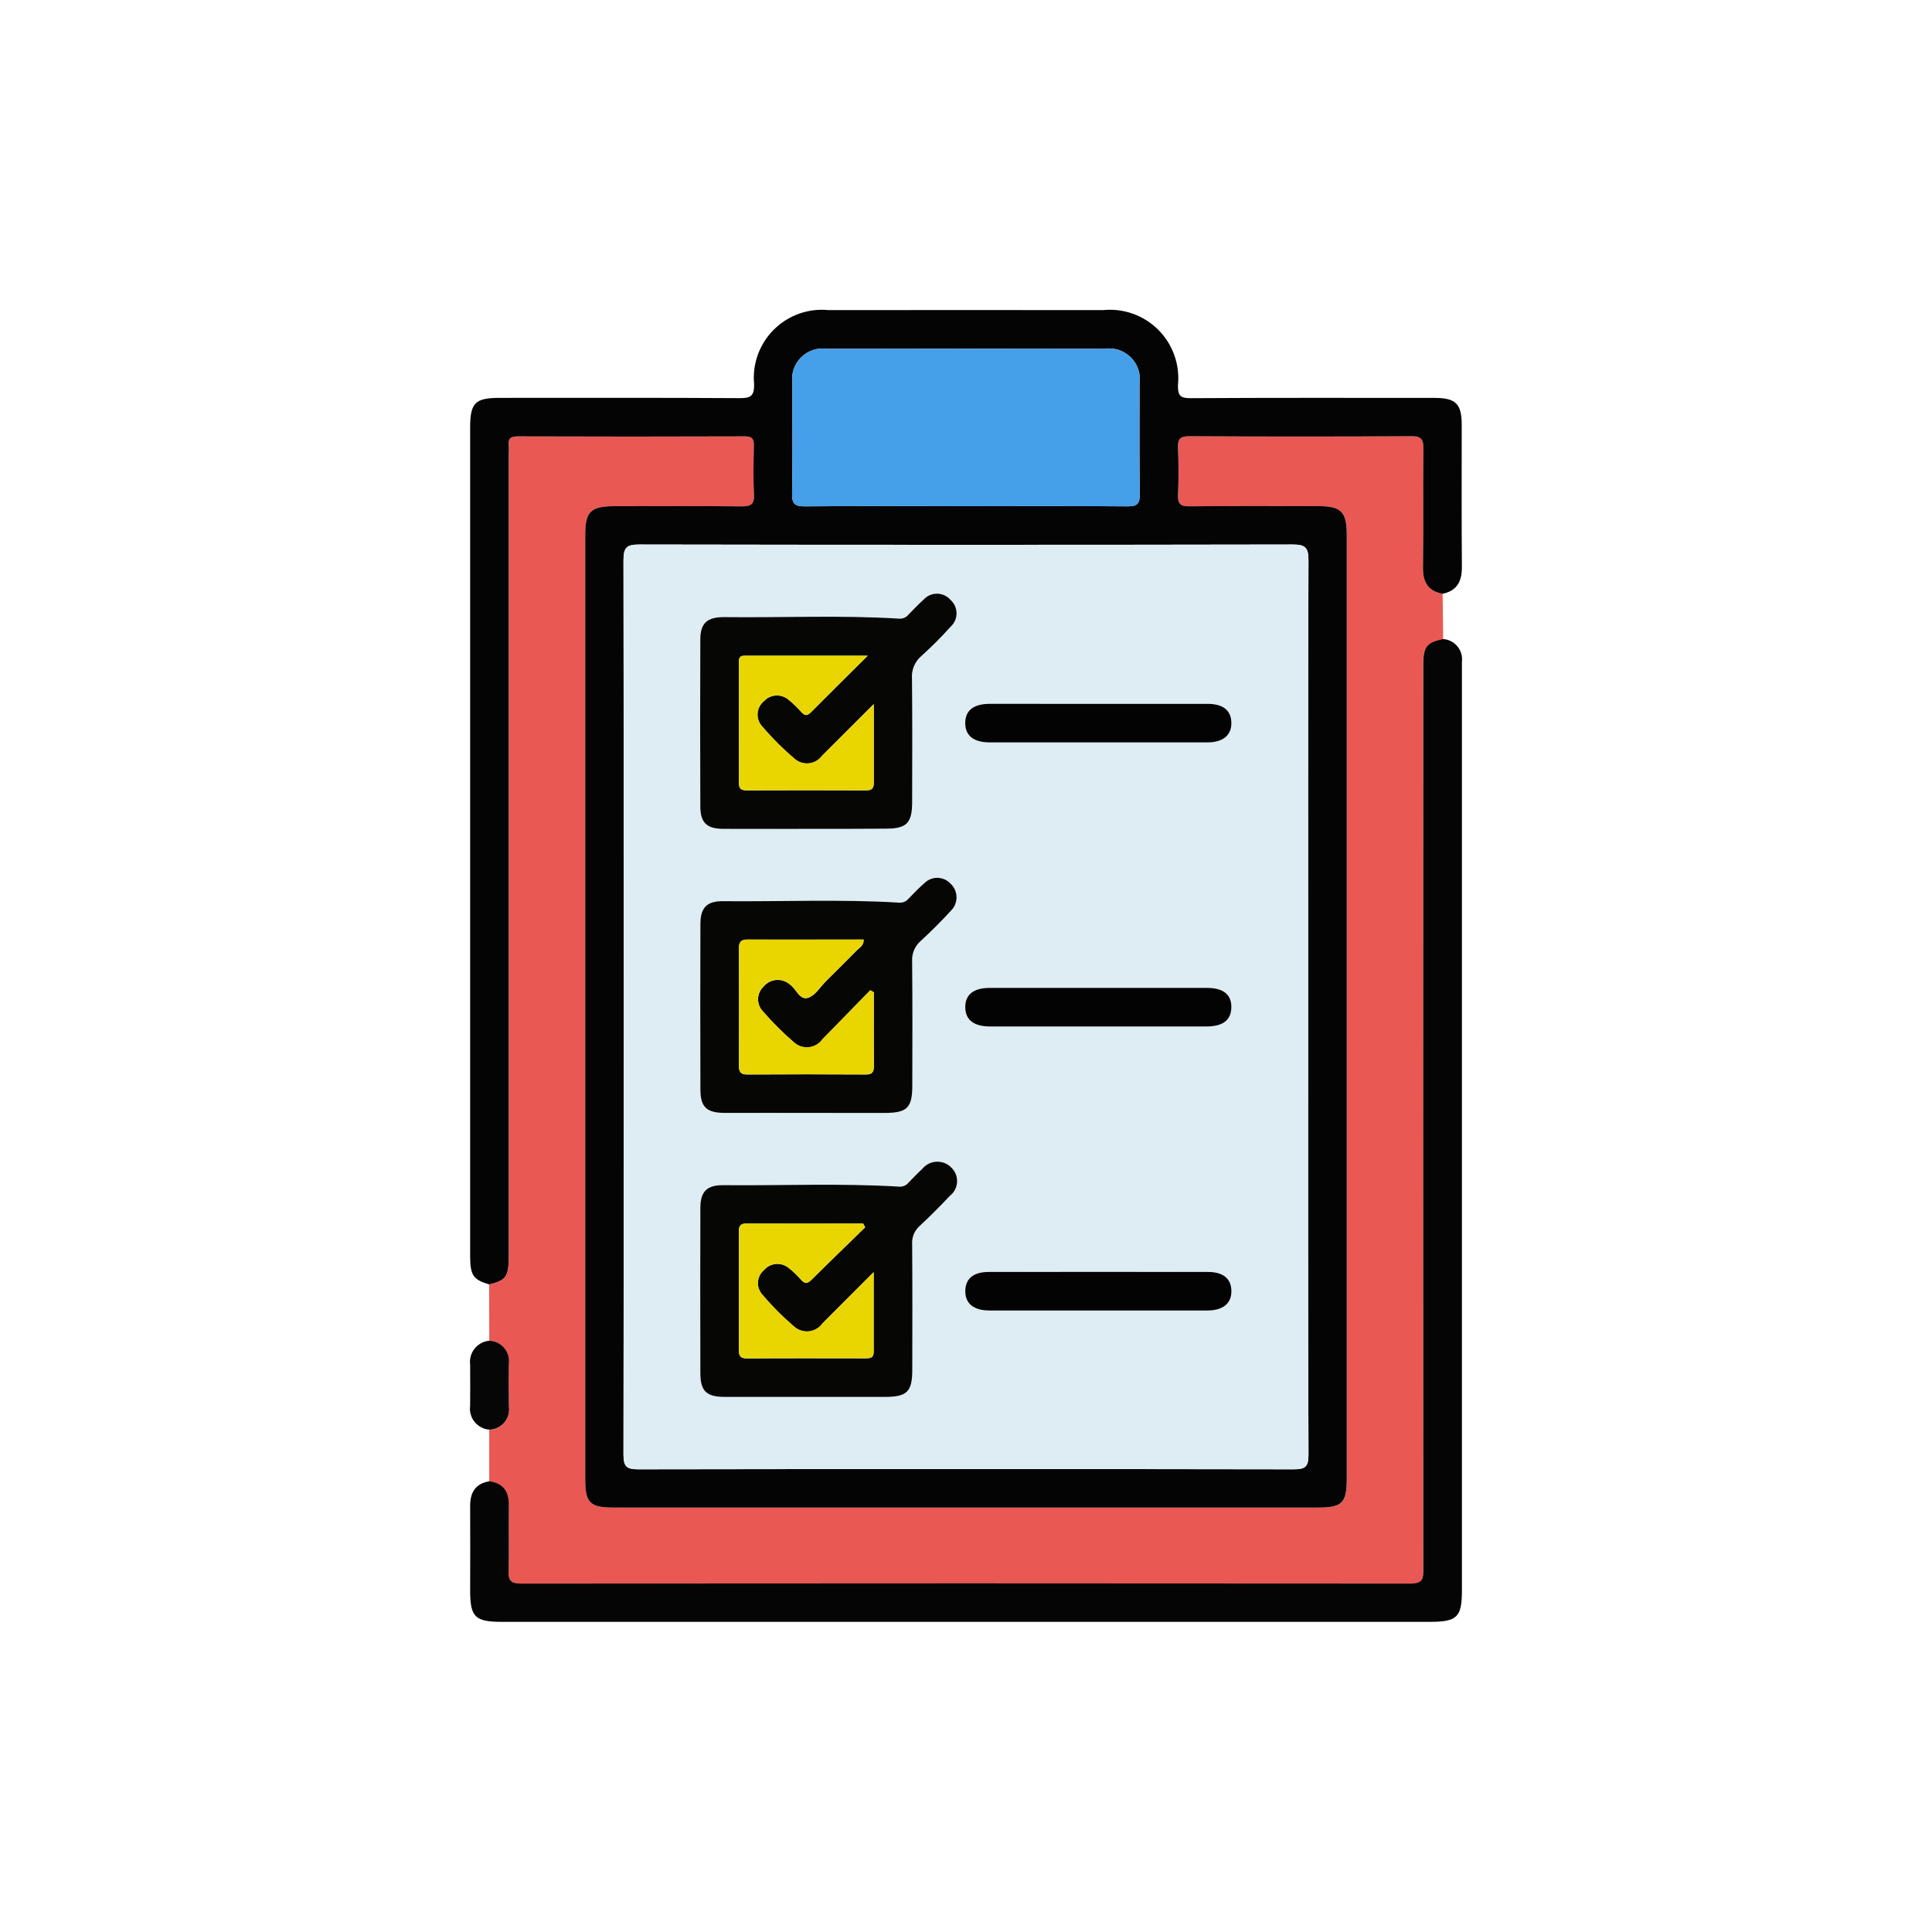
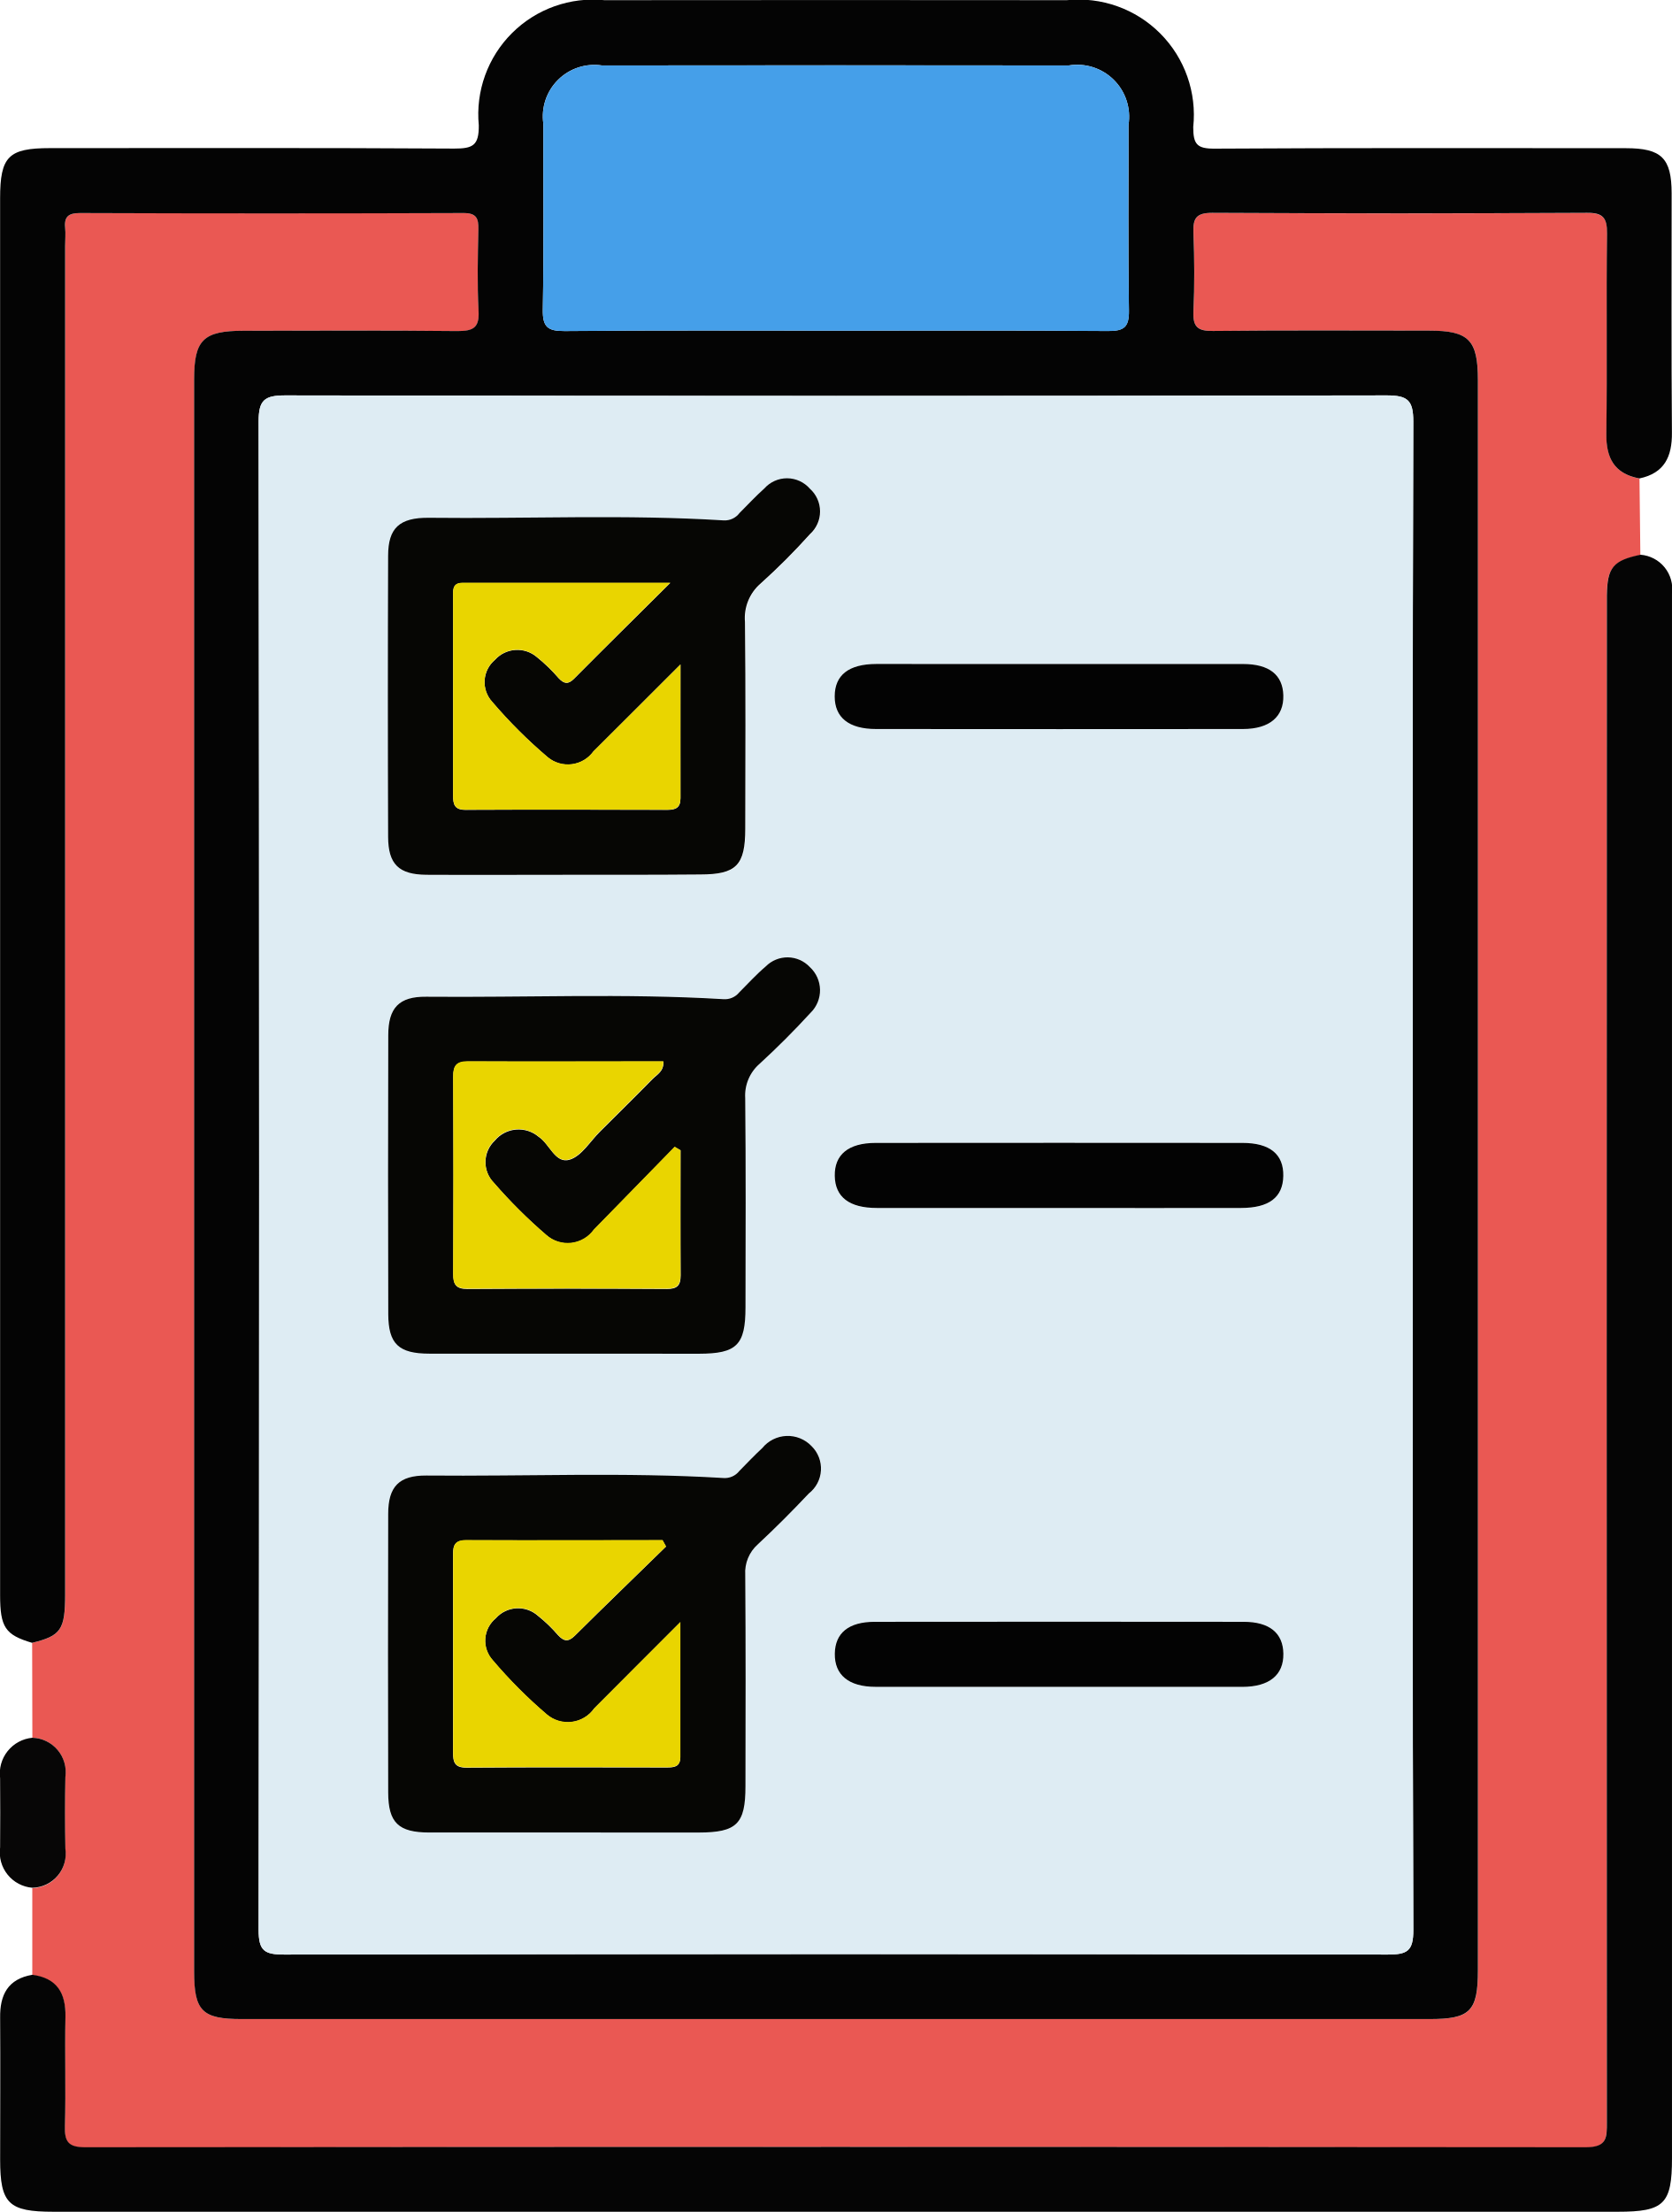
- <svg xmlns="http://www.w3.org/2000/svg" width="93" height="93" viewBox="0 0 93 93">
-   <g id="Grupo_880043" data-name="Grupo 880043" transform="translate(-876 -1442)">
-     <rect id="Rectángulo_297818" data-name="Rectángulo 297818" width="93" height="93" transform="translate(876 1442)" fill="none" />
-     <g id="xxcGOb" transform="translate(641.986 2064.416)">
-       <g id="Grupo_947362" data-name="Grupo 947362" transform="translate(256.642 -607.493)">
-         <path id="Trazado_628567" data-name="Trazado 628567" d="M263.551-518.278q0-1.355-.006-2.709c.825-.2.944-.372.944-1.386q0-19.245,0-38.49c0-.177.014-.355,0-.531-.031-.324.113-.414.423-.414q5.475.012,10.95,0c.376,0,.434.152.427.471-.017.774-.035,1.55.005,2.322.025.484-.154.581-.6.576-2.035-.022-4.07-.011-6.105-.009-1.156,0-1.417.256-1.417,1.387q0,22.729,0,45.458c0,1.127.228,1.358,1.36,1.358q16.956,0,33.911,0c1.173,0,1.388-.219,1.388-1.4q0-22.7,0-45.392c0-1.149-.259-1.413-1.392-1.414-2.057,0-4.115-.012-6.172.009-.428,0-.58-.107-.559-.55.035-.751.031-1.5,0-2.255-.016-.414.082-.569.537-.566q5.342.029,10.684,0c.467,0,.595.13.589.593-.025,1.9.008,3.8-.02,5.707-.01.707.231,1.149.945,1.283q.013,1.093.025,2.186c-.788.168-.948.361-.96,1.164,0,.2,0,.4,0,.6q0,21.492,0,42.984c0,.434.018.719-.6.719q-21.425-.03-42.851,0c-.485,0-.591-.161-.579-.607.029-1.038-.007-2.079.015-3.117.014-.68-.242-1.1-.944-1.2q0-1.242,0-2.484a.974.974,0,0,0,.942-1.118c-.014-.681-.015-1.362,0-2.043A.983.983,0,0,0,263.551-518.278Z" transform="translate(-262.627 567.892)" fill="#ea5853" />
-         <path id="Trazado_628568" data-name="Trazado 628568" d="M303.485-593.833c-.714-.134-.955-.576-.945-1.283.028-1.9-.005-3.8.02-5.707.006-.463-.122-.6-.589-.593q-5.342.028-10.684,0c-.456,0-.553.152-.537.566.029.751.034,1.505,0,2.256-.02.443.131.555.559.55,2.057-.021,4.114-.011,6.172-.009,1.133,0,1.392.265,1.392,1.414q0,22.7,0,45.392c0,1.178-.216,1.4-1.388,1.4q-16.956,0-33.911,0c-1.132,0-1.36-.231-1.36-1.358q0-22.729,0-45.458c0-1.13.261-1.386,1.417-1.387,2.035,0,4.07-.013,6.105.009.447,0,.627-.092.6-.576-.04-.772-.022-1.548-.005-2.322.007-.32-.051-.472-.427-.471q-5.475.02-10.95,0c-.31,0-.454.09-.423.414.017.175,0,.354,0,.531q0,19.245,0,38.49c0,1.014-.119,1.185-.944,1.386-.767-.228-.913-.443-.913-1.367q0-10.781,0-21.561,0-9.155,0-18.31c0-1.2.238-1.437,1.426-1.437,3.848,0,7.7-.011,11.543.013.526,0,.706-.085.7-.664a3.277,3.277,0,0,1,3.59-3.573q6.6-.007,13.2,0a3.292,3.292,0,0,1,3.611,3.623c0,.491.108.619.61.616,3.914-.024,7.828-.014,11.742-.013,1.019,0,1.307.281,1.309,1.288,0,2.278-.01,4.556.008,6.833C304.42-594.455,304.2-593.984,303.485-593.833Zm-6.473,19.943c0-7.188-.008-14.375.015-21.563,0-.613-.161-.752-.76-.751q-15.724.029-31.449,0c-.591,0-.764.128-.763.747q.029,21.53,0,43.06c0,.6.165.708.727.708q15.758-.027,31.515,0c.555,0,.733-.1.731-.7C297-559.559,297.012-566.724,297.012-573.89Zm-16.457-24.163c2.586,0,5.172-.011,7.758.01.455,0,.6-.108.595-.582-.028-1.768-.008-3.536-.013-5.3a1.483,1.483,0,0,0-1.706-1.7q-6.664-.008-13.328,0a1.471,1.471,0,0,0-1.675,1.664c-.006,1.768.018,3.537-.015,5.3-.009.5.133.624.626.619C275.383-598.066,277.969-598.053,280.555-598.053Z" transform="translate(-256.671 607.493)" fill="#040404" />
-         <path id="Trazado_628569" data-name="Trazado 628569" d="M257.567-447.854c.7.095.958.518.944,1.2-.022,1.039.014,2.079-.015,3.117-.013.446.094.608.579.607q21.425-.019,42.851,0c.617,0,.6-.285.6-.719q-.009-21.492,0-42.984c0-.2,0-.4,0-.6.013-.8.173-1,.96-1.164a.982.982,0,0,1,.9,1.111c0,.155,0,.31,0,.465q0,22.1,0,44.2c0,1.312-.223,1.533-1.548,1.533H258.168c-1.285,0-1.522-.232-1.522-1.492,0-1.349.009-2.7,0-4.048C256.636-447.283,256.868-447.736,257.567-447.854Z" transform="translate(-256.642 504.235)" fill="#050505" />
-         <path id="Trazado_628570" data-name="Trazado 628570" d="M257.579-234.583a.983.983,0,0,1,.942,1.122c-.015.681-.014,1.362,0,2.043a.974.974,0,0,1-.942,1.118,1.014,1.014,0,0,1-.922-1.152c.005-.659.006-1.317,0-1.976A1.025,1.025,0,0,1,257.579-234.583Z" transform="translate(-256.654 284.197)" fill="#070606" />
-         <path id="Trazado_628571" data-name="Trazado 628571" d="M345.1-500.324c0,7.166-.009,14.331.017,21.5,0,.608-.176.7-.731.7q-15.758-.025-31.515,0c-.563,0-.728-.107-.727-.708q.03-21.53,0-43.06c0-.62.172-.748.763-.747q15.725.028,31.449,0c.6,0,.762.138.76.751C345.091-514.7,345.1-507.512,345.1-500.324Zm-24.181-8.628c1.282,0,2.565,0,3.848,0,1.023,0,1.279-.261,1.281-1.308,0-1.968.013-3.936-.008-5.9a1.3,1.3,0,0,1,.447-1.1,18.674,18.674,0,0,0,1.406-1.406.871.871,0,0,0,0-1.3.866.866,0,0,0-1.3-.006c-.249.218-.474.464-.708.7a.529.529,0,0,1-.447.212c-2.8-.174-5.612-.043-8.418-.075-.846-.01-1.167.292-1.17,1.084q-.015,4.013,0,8.027c0,.784.306,1.077,1.093,1.082C318.265-508.945,319.592-508.952,320.918-508.952Zm.012,27.344q1.891,0,3.781,0c1.087,0,1.333-.243,1.335-1.321,0-2.012.009-4.024-.006-6.036a1.073,1.073,0,0,1,.359-.871c.5-.467.984-.954,1.455-1.451a.9.9,0,0,0,.079-1.354.938.938,0,0,0-1.406.055c-.227.21-.44.435-.657.656a.525.525,0,0,1-.451.2c-2.826-.168-5.656-.044-8.484-.071-.782-.007-1.089.315-1.091,1.095q-.014,3.98,0,7.96c0,.859.294,1.133,1.173,1.137C318.321-481.6,319.626-481.608,320.93-481.608Zm.007-13.672q1.891,0,3.781,0c1.08,0,1.326-.245,1.328-1.328,0-1.99.012-3.98-.008-5.97a1.2,1.2,0,0,1,.414-.982q.757-.694,1.453-1.454a.9.9,0,0,0-.023-1.308.873.873,0,0,0-1.256-.017c-.269.228-.508.491-.758.742a.53.53,0,0,1-.453.194c-2.827-.165-5.656-.044-8.485-.07-.778-.007-1.083.318-1.085,1.1q-.013,3.98,0,7.96c0,.854.3,1.127,1.179,1.131C318.328-495.276,319.633-495.28,320.938-495.28Zm14.08-19.691c-1.746,0-3.492,0-5.237,0-.786,0-1.185.319-1.186.924s.4.932,1.183.933q5.237,0,10.475,0c.761,0,1.171-.353,1.153-.963-.017-.583-.4-.891-1.15-.893C338.509-514.974,336.763-514.971,335.017-514.971Zm-.051,15.531q2.619,0,5.237,0c.789,0,1.19-.313,1.2-.915s-.381-.941-1.166-.942q-5.237-.005-10.475,0c-.785,0-1.176.325-1.167.941s.41.915,1.2.916Q332.38-499.435,334.966-499.439Zm-.034,13.672c1.768,0,3.536,0,5.3,0,.77,0,1.178-.339,1.169-.947-.008-.588-.394-.909-1.133-.91q-5.27-.006-10.541,0c-.741,0-1.125.319-1.135.906-.011.609.4.948,1.165.95C331.484-485.764,333.208-485.767,334.931-485.767Z" transform="translate(-304.758 533.928)" fill="#deecf3" />
-         <path id="Trazado_628572" data-name="Trazado 628572" d="M381.534-585.932c-2.586,0-5.172-.013-7.758.012-.492,0-.635-.116-.626-.619.033-1.768.009-3.536.015-5.3a1.471,1.471,0,0,1,1.675-1.664q6.664-.01,13.328,0a1.483,1.483,0,0,1,1.706,1.7c0,1.768-.016,3.537.013,5.3.007.473-.14.585-.595.582C386.706-585.943,384.12-585.932,381.534-585.932Z" transform="translate(-357.649 595.373)" fill="#459fe9" />
-         <path id="Trazado_628573" data-name="Trazado 628573" d="M345-493.551c-1.327,0-2.654.007-3.98,0-.786-.006-1.09-.3-1.093-1.082q-.015-4.013,0-8.027c0-.792.324-1.093,1.17-1.084,2.806.032,5.614-.1,8.418.075a.528.528,0,0,0,.447-.212c.235-.234.46-.479.708-.7a.866.866,0,0,1,1.3.006.871.871,0,0,1,0,1.3,18.674,18.674,0,0,1-1.406,1.407,1.3,1.3,0,0,0-.447,1.1c.021,1.968.012,3.936.008,5.9,0,1.048-.257,1.306-1.281,1.308C347.569-493.549,346.286-493.551,345-493.551Zm3.271-6c-.922.921-1.7,1.7-2.481,2.479a.9.9,0,0,1-1.3.171,13.955,13.955,0,0,1-1.592-1.587.833.833,0,0,1,.081-1.2.86.86,0,0,1,1.2-.074,4.786,4.786,0,0,1,.619.6c.148.156.265.188.436.016.865-.872,1.739-1.734,2.749-2.737-2.112,0-4.026,0-5.939,0-.3,0-.262.241-.262.434,0,1.878,0,3.757,0,5.635,0,.256.041.411.355.41,1.923-.009,3.845-.006,5.768,0,.238,0,.372-.065.37-.333C348.272-496.951,348.275-498.159,348.275-499.555Z" transform="translate(-328.844 518.527)" fill="#060604" />
-         <path id="Trazado_628574" data-name="Trazado 628574" d="M345.017-288.044c-1.3,0-2.609,0-3.914,0-.879,0-1.17-.279-1.173-1.137q-.011-3.98,0-7.96c0-.78.31-1.1,1.091-1.095,2.828.027,5.658-.1,8.484.071a.525.525,0,0,0,.451-.2c.217-.22.43-.446.657-.656a.938.938,0,0,1,1.406-.055.9.9,0,0,1-.079,1.354c-.471.5-.954.984-1.455,1.451a1.073,1.073,0,0,0-.359.871c.015,2.012.01,4.024.006,6.036,0,1.078-.249,1.319-1.335,1.321Q346.908-288.042,345.017-288.044Zm2.846-8.164-.1-.178c-1.872,0-3.745.005-5.618,0-.372,0-.364.22-.364.478,0,1.857.005,3.713,0,5.57,0,.286.042.447.39.444,1.9-.014,3.8-.007,5.7-.005.214,0,.4-.008.4-.3,0-1.227,0-2.454,0-3.848-.9.906-1.684,1.682-2.459,2.463a.923.923,0,0,1-1.355.172,13.5,13.5,0,0,1-1.541-1.546.83.83,0,0,1,.086-1.2.852.852,0,0,1,1.2-.075,4.288,4.288,0,0,1,.573.551c.165.179.291.213.486.019C346.124-294.521,347-295.361,347.863-296.207Z" transform="translate(-328.845 340.363)" fill="#060604" />
-         <path id="Trazado_628575" data-name="Trazado 628575" d="M345.024-390.76c-1.3,0-2.609,0-3.914,0-.883,0-1.177-.277-1.179-1.131q-.012-3.98,0-7.96c0-.783.307-1.108,1.085-1.1,2.828.026,5.658-.1,8.484.07a.53.53,0,0,0,.453-.194c.25-.25.489-.514.758-.742a.873.873,0,0,1,1.256.017.9.9,0,0,1,.023,1.308q-.694.757-1.453,1.454a1.2,1.2,0,0,0-.413.982c.02,1.99.011,3.98.008,5.97,0,1.082-.248,1.326-1.328,1.328Q346.915-390.758,345.024-390.76Zm3.253-5.807-.164-.092q-1.154,1.182-2.309,2.364a.919.919,0,0,1-1.357.153,14.493,14.493,0,0,1-1.5-1.494.845.845,0,0,1,.026-1.205.885.885,0,0,1,1.254-.108c.317.208.474.782.89.65.338-.107.579-.521.861-.8.5-.5,1.006-.995,1.5-1.5.123-.126.326-.217.311-.5-1.882,0-3.734.005-5.586,0-.32,0-.418.12-.417.429q.014,2.818,0,5.636c0,.3.079.43.407.428q2.851-.018,5.7,0c.286,0,.389-.1.387-.386C348.271-394.191,348.277-395.379,348.277-396.567Z" transform="translate(-328.844 429.408)" fill="#060604" />
-         <path id="Trazado_628576" data-name="Trazado 628576" d="M442.222-465.014c1.746,0,3.492,0,5.237,0,.748,0,1.133.31,1.15.893.018.61-.392.962-1.153.963q-5.237.005-10.475,0c-.779,0-1.184-.327-1.183-.933s.4-.922,1.186-.924C438.731-465.017,440.477-465.014,442.222-465.014Z" transform="translate(-411.963 483.972)" fill="#030303" />
-         <path id="Trazado_628577" data-name="Trazado 628577" d="M442.181-360.393q-2.586,0-5.171,0c-.789,0-1.19-.313-1.2-.916s.382-.94,1.167-.941q5.237-.005,10.475,0c.786,0,1.177.326,1.166.942s-.412.913-1.2.915Q444.8-360.389,442.181-360.393Z" transform="translate(-411.973 394.881)" fill="#030303" />
-         <path id="Trazado_628578" data-name="Trazado 628578" d="M442.145-257.632c-1.724,0-3.447,0-5.171,0-.77,0-1.176-.341-1.165-.95.01-.587.395-.905,1.135-.906q5.271-.006,10.541,0c.739,0,1.124.322,1.133.91.009.608-.4.945-1.169.947C445.68-257.629,443.913-257.632,442.145-257.632Z" transform="translate(-411.971 305.792)" fill="#030303" />
-         <path id="Trazado_628579" data-name="Trazado 628579" d="M360.4-480.107c0,1.4,0,2.6,0,3.813,0,.268-.132.333-.37.333-1.923,0-3.846-.007-5.768,0-.314,0-.355-.154-.355-.41.005-1.878,0-3.757,0-5.635,0-.193-.04-.433.262-.434,1.913,0,3.827,0,5.939,0-1.01,1-1.884,1.865-2.749,2.737-.171.172-.288.14-.436-.016a4.787,4.787,0,0,0-.619-.6.86.86,0,0,0-1.2.074.833.833,0,0,0-.081,1.2,13.953,13.953,0,0,0,1.592,1.587.9.9,0,0,0,1.3-.171C358.7-478.407,359.478-479.185,360.4-480.107Z" transform="translate(-340.969 499.078)" fill="#e9d500" />
-         <path id="Trazado_628580" data-name="Trazado 628580" d="M359.98-276.8c-.867.846-1.74,1.687-2.6,2.542-.194.194-.321.16-.486-.019a4.288,4.288,0,0,0-.573-.551.852.852,0,0,0-1.2.074.83.83,0,0,0-.086,1.2,13.5,13.5,0,0,0,1.541,1.546.923.923,0,0,0,1.355-.172c.775-.781,1.554-1.557,2.459-2.463,0,1.394,0,2.621,0,3.848,0,.293-.186.3-.4.3-1.9,0-3.8-.008-5.7.005-.349,0-.391-.158-.39-.444.008-1.857,0-3.713,0-5.57,0-.258-.008-.48.364-.478,1.872.01,3.745,0,5.617,0Z" transform="translate(-340.961 320.951)" fill="#e9d500" />
-         <path id="Trazado_628581" data-name="Trazado 628581" d="M360.387-377.207c0,1.188-.005,2.376,0,3.564,0,.284-.1.387-.387.386q-2.851-.012-5.7,0c-.328,0-.409-.124-.407-.428q.015-2.818,0-5.636c0-.309.1-.43.417-.429,1.852.01,3.7,0,5.586,0,.015.284-.188.375-.311.5-.493.507-1,1-1.5,1.5-.282.28-.523.694-.861.8-.416.132-.573-.442-.89-.65a.885.885,0,0,0-1.254.108.845.845,0,0,0-.026,1.205,14.49,14.49,0,0,0,1.5,1.494.919.919,0,0,0,1.357-.153q1.156-1.18,2.309-2.364Z" transform="translate(-340.955 410.048)" fill="#e9d500" />
-       </g>
+ <svg xmlns="http://www.w3.org/2000/svg" width="47.744" height="63.154" viewBox="0 0 47.744 63.154">
+   <g id="xxcGOb" transform="translate(-256.642 607.493)">
+     <g id="Grupo_947362" data-name="Grupo 947362" transform="translate(256.642 -607.493)">
+       <path id="Trazado_628567" data-name="Trazado 628567" d="M263.551-518.278q0-1.355-.006-2.709c.825-.2.944-.372.944-1.386q0-19.245,0-38.49c0-.177.014-.355,0-.531-.031-.324.113-.414.423-.414q5.475.012,10.95,0c.376,0,.434.152.427.471-.017.774-.035,1.55.005,2.322.025.484-.154.581-.6.576-2.035-.022-4.07-.011-6.105-.009-1.156,0-1.417.256-1.417,1.387q0,22.729,0,45.458c0,1.127.228,1.358,1.36,1.358q16.956,0,33.911,0c1.173,0,1.388-.219,1.388-1.4q0-22.7,0-45.392c0-1.149-.259-1.413-1.392-1.414-2.057,0-4.115-.012-6.172.009-.428,0-.58-.107-.559-.55.035-.751.031-1.5,0-2.255-.016-.414.082-.569.537-.566q5.342.029,10.684,0c.467,0,.595.13.589.593-.025,1.9.008,3.8-.02,5.707-.01.707.231,1.149.945,1.283q.013,1.093.025,2.186c-.788.168-.948.361-.96,1.164,0,.2,0,.4,0,.6q0,21.492,0,42.984c0,.434.018.719-.6.719q-21.425-.03-42.851,0c-.485,0-.591-.161-.579-.607.029-1.038-.007-2.079.015-3.117.014-.68-.242-1.1-.944-1.2q0-1.242,0-2.484a.974.974,0,0,0,.942-1.118c-.014-.681-.015-1.362,0-2.043A.983.983,0,0,0,263.551-518.278Z" transform="translate(-262.627 567.892)" fill="#ea5853" />
+       <path id="Trazado_628568" data-name="Trazado 628568" d="M303.485-593.833c-.714-.134-.955-.576-.945-1.283.028-1.9-.005-3.8.02-5.707.006-.463-.122-.6-.589-.593q-5.342.028-10.684,0c-.456,0-.553.152-.537.566.029.751.034,1.505,0,2.256-.02.443.131.555.559.55,2.057-.021,4.114-.011,6.172-.009,1.133,0,1.392.265,1.392,1.414q0,22.7,0,45.392c0,1.178-.216,1.4-1.388,1.4q-16.956,0-33.911,0c-1.132,0-1.36-.231-1.36-1.358q0-22.729,0-45.458c0-1.13.261-1.386,1.417-1.387,2.035,0,4.07-.013,6.105.009.447,0,.627-.092.6-.576-.04-.772-.022-1.548-.005-2.322.007-.32-.051-.472-.427-.471q-5.475.02-10.95,0c-.31,0-.454.09-.423.414.017.175,0,.354,0,.531q0,19.245,0,38.49c0,1.014-.119,1.185-.944,1.386-.767-.228-.913-.443-.913-1.367q0-10.781,0-21.561,0-9.155,0-18.31c0-1.2.238-1.437,1.426-1.437,3.848,0,7.7-.011,11.543.013.526,0,.706-.085.7-.664a3.277,3.277,0,0,1,3.59-3.573q6.6-.007,13.2,0a3.292,3.292,0,0,1,3.611,3.623c0,.491.108.619.61.616,3.914-.024,7.828-.014,11.742-.013,1.019,0,1.307.281,1.309,1.288,0,2.278-.01,4.556.008,6.833C304.42-594.455,304.2-593.984,303.485-593.833Zm-6.473,19.943c0-7.188-.008-14.375.015-21.563,0-.613-.161-.752-.76-.751q-15.724.029-31.449,0c-.591,0-.764.128-.763.747q.029,21.53,0,43.06c0,.6.165.708.727.708q15.758-.027,31.515,0c.555,0,.733-.1.731-.7C297-559.559,297.012-566.724,297.012-573.89Zm-16.457-24.163c2.586,0,5.172-.011,7.758.01.455,0,.6-.108.595-.582-.028-1.768-.008-3.536-.013-5.3a1.483,1.483,0,0,0-1.706-1.7q-6.664-.008-13.328,0a1.471,1.471,0,0,0-1.675,1.664c-.006,1.768.018,3.537-.015,5.3-.009.5.133.624.626.619C275.383-598.066,277.969-598.053,280.555-598.053Z" transform="translate(-256.671 607.493)" fill="#040404" />
+       <path id="Trazado_628569" data-name="Trazado 628569" d="M257.567-447.854c.7.095.958.518.944,1.2-.022,1.039.014,2.079-.015,3.117-.013.446.094.608.579.607q21.425-.019,42.851,0c.617,0,.6-.285.6-.719q-.009-21.492,0-42.984c0-.2,0-.4,0-.6.013-.8.173-1,.96-1.164a.982.982,0,0,1,.9,1.111c0,.155,0,.31,0,.465q0,22.1,0,44.2c0,1.312-.223,1.533-1.548,1.533H258.168c-1.285,0-1.522-.232-1.522-1.492,0-1.349.009-2.7,0-4.048C256.636-447.283,256.868-447.736,257.567-447.854Z" transform="translate(-256.642 504.235)" fill="#050505" />
+       <path id="Trazado_628570" data-name="Trazado 628570" d="M257.579-234.583a.983.983,0,0,1,.942,1.122c-.015.681-.014,1.362,0,2.043a.974.974,0,0,1-.942,1.118,1.014,1.014,0,0,1-.922-1.152c.005-.659.006-1.317,0-1.976A1.025,1.025,0,0,1,257.579-234.583Z" transform="translate(-256.654 284.197)" fill="#070606" />
+       <path id="Trazado_628571" data-name="Trazado 628571" d="M345.1-500.324c0,7.166-.009,14.331.017,21.5,0,.608-.176.7-.731.7q-15.758-.025-31.515,0c-.563,0-.728-.107-.727-.708q.03-21.53,0-43.06c0-.62.172-.748.763-.747q15.725.028,31.449,0c.6,0,.762.138.76.751C345.091-514.7,345.1-507.512,345.1-500.324Zm-24.181-8.628c1.282,0,2.565,0,3.848,0,1.023,0,1.279-.261,1.281-1.308,0-1.968.013-3.936-.008-5.9a1.3,1.3,0,0,1,.447-1.1,18.674,18.674,0,0,0,1.406-1.406.871.871,0,0,0,0-1.3.866.866,0,0,0-1.3-.006c-.249.218-.474.464-.708.7a.529.529,0,0,1-.447.212c-2.8-.174-5.612-.043-8.418-.075-.846-.01-1.167.292-1.17,1.084q-.015,4.013,0,8.027c0,.784.306,1.077,1.093,1.082C318.265-508.945,319.592-508.952,320.918-508.952Zm.012,27.344q1.891,0,3.781,0c1.087,0,1.333-.243,1.335-1.321,0-2.012.009-4.024-.006-6.036a1.073,1.073,0,0,1,.359-.871c.5-.467.984-.954,1.455-1.451a.9.9,0,0,0,.079-1.354.938.938,0,0,0-1.406.055c-.227.21-.44.435-.657.656a.525.525,0,0,1-.451.2c-2.826-.168-5.656-.044-8.484-.071-.782-.007-1.089.315-1.091,1.095q-.014,3.98,0,7.96c0,.859.294,1.133,1.173,1.137C318.321-481.6,319.626-481.608,320.93-481.608Zm.007-13.672q1.891,0,3.781,0c1.08,0,1.326-.245,1.328-1.328,0-1.99.012-3.98-.008-5.97a1.2,1.2,0,0,1,.414-.982q.757-.694,1.453-1.454a.9.9,0,0,0-.023-1.308.873.873,0,0,0-1.256-.017c-.269.228-.508.491-.758.742a.53.53,0,0,1-.453.194c-2.827-.165-5.656-.044-8.485-.07-.778-.007-1.083.318-1.085,1.1q-.013,3.98,0,7.96c0,.854.3,1.127,1.179,1.131C318.328-495.276,319.633-495.28,320.938-495.28Zm14.08-19.691c-1.746,0-3.492,0-5.237,0-.786,0-1.185.319-1.186.924s.4.932,1.183.933q5.237,0,10.475,0c.761,0,1.171-.353,1.153-.963-.017-.583-.4-.891-1.15-.893C338.509-514.974,336.763-514.971,335.017-514.971Zm-.051,15.531q2.619,0,5.237,0c.789,0,1.19-.313,1.2-.915s-.381-.941-1.166-.942q-5.237-.005-10.475,0c-.785,0-1.176.325-1.167.941s.41.915,1.2.916Q332.38-499.435,334.966-499.439Zm-.034,13.672c1.768,0,3.536,0,5.3,0,.77,0,1.178-.339,1.169-.947-.008-.588-.394-.909-1.133-.91q-5.27-.006-10.541,0c-.741,0-1.125.319-1.135.906-.011.609.4.948,1.165.95C331.484-485.764,333.208-485.767,334.931-485.767Z" transform="translate(-304.758 533.928)" fill="#deecf3" />
+       <path id="Trazado_628572" data-name="Trazado 628572" d="M381.534-585.932c-2.586,0-5.172-.013-7.758.012-.492,0-.635-.116-.626-.619.033-1.768.009-3.536.015-5.3a1.471,1.471,0,0,1,1.675-1.664q6.664-.01,13.328,0a1.483,1.483,0,0,1,1.706,1.7c0,1.768-.016,3.537.013,5.3.007.473-.14.585-.595.582C386.706-585.943,384.12-585.932,381.534-585.932Z" transform="translate(-357.649 595.373)" fill="#459fe9" />
+       <path id="Trazado_628573" data-name="Trazado 628573" d="M345-493.551c-1.327,0-2.654.007-3.98,0-.786-.006-1.09-.3-1.093-1.082q-.015-4.013,0-8.027c0-.792.324-1.093,1.17-1.084,2.806.032,5.614-.1,8.418.075a.528.528,0,0,0,.447-.212c.235-.234.46-.479.708-.7a.866.866,0,0,1,1.3.006.871.871,0,0,1,0,1.3,18.674,18.674,0,0,1-1.406,1.407,1.3,1.3,0,0,0-.447,1.1c.021,1.968.012,3.936.008,5.9,0,1.048-.257,1.306-1.281,1.308C347.569-493.549,346.286-493.551,345-493.551Zm3.271-6c-.922.921-1.7,1.7-2.481,2.479a.9.9,0,0,1-1.3.171,13.955,13.955,0,0,1-1.592-1.587.833.833,0,0,1,.081-1.2.86.86,0,0,1,1.2-.074,4.786,4.786,0,0,1,.619.6c.148.156.265.188.436.016.865-.872,1.739-1.734,2.749-2.737-2.112,0-4.026,0-5.939,0-.3,0-.262.241-.262.434,0,1.878,0,3.757,0,5.635,0,.256.041.411.355.41,1.923-.009,3.845-.006,5.768,0,.238,0,.372-.065.37-.333C348.272-496.951,348.275-498.159,348.275-499.555Z" transform="translate(-328.844 518.527)" fill="#060604" />
+       <path id="Trazado_628574" data-name="Trazado 628574" d="M345.017-288.044c-1.3,0-2.609,0-3.914,0-.879,0-1.17-.279-1.173-1.137q-.011-3.98,0-7.96c0-.78.31-1.1,1.091-1.095,2.828.027,5.658-.1,8.484.071a.525.525,0,0,0,.451-.2c.217-.22.43-.446.657-.656a.938.938,0,0,1,1.406-.055.9.9,0,0,1-.079,1.354c-.471.5-.954.984-1.455,1.451a1.073,1.073,0,0,0-.359.871c.015,2.012.01,4.024.006,6.036,0,1.078-.249,1.319-1.335,1.321Q346.908-288.042,345.017-288.044Zm2.846-8.164-.1-.178c-1.872,0-3.745.005-5.618,0-.372,0-.364.22-.364.478,0,1.857.005,3.713,0,5.57,0,.286.042.447.39.444,1.9-.014,3.8-.007,5.7-.005.214,0,.4-.008.4-.3,0-1.227,0-2.454,0-3.848-.9.906-1.684,1.682-2.459,2.463a.923.923,0,0,1-1.355.172,13.5,13.5,0,0,1-1.541-1.546.83.83,0,0,1,.086-1.2.852.852,0,0,1,1.2-.075,4.288,4.288,0,0,1,.573.551c.165.179.291.213.486.019C346.124-294.521,347-295.361,347.863-296.207Z" transform="translate(-328.845 340.363)" fill="#060604" />
+       <path id="Trazado_628575" data-name="Trazado 628575" d="M345.024-390.76c-1.3,0-2.609,0-3.914,0-.883,0-1.177-.277-1.179-1.131q-.012-3.98,0-7.96c0-.783.307-1.108,1.085-1.1,2.828.026,5.658-.1,8.484.07a.53.53,0,0,0,.453-.194c.25-.25.489-.514.758-.742a.873.873,0,0,1,1.256.017.9.9,0,0,1,.023,1.308q-.694.757-1.453,1.454a1.2,1.2,0,0,0-.413.982c.02,1.99.011,3.98.008,5.97,0,1.082-.248,1.326-1.328,1.328Q346.915-390.758,345.024-390.76Zm3.253-5.807-.164-.092q-1.154,1.182-2.309,2.364a.919.919,0,0,1-1.357.153,14.493,14.493,0,0,1-1.5-1.494.845.845,0,0,1,.026-1.205.885.885,0,0,1,1.254-.108c.317.208.474.782.89.65.338-.107.579-.521.861-.8.5-.5,1.006-.995,1.5-1.5.123-.126.326-.217.311-.5-1.882,0-3.734.005-5.586,0-.32,0-.418.12-.417.429q.014,2.818,0,5.636c0,.3.079.43.407.428q2.851-.018,5.7,0c.286,0,.389-.1.387-.386C348.271-394.191,348.277-395.379,348.277-396.567Z" transform="translate(-328.844 429.408)" fill="#060604" />
+       <path id="Trazado_628576" data-name="Trazado 628576" d="M442.222-465.014c1.746,0,3.492,0,5.237,0,.748,0,1.133.31,1.15.893.018.61-.392.962-1.153.963q-5.237.005-10.475,0c-.779,0-1.184-.327-1.183-.933s.4-.922,1.186-.924C438.731-465.017,440.477-465.014,442.222-465.014Z" transform="translate(-411.963 483.972)" fill="#030303" />
+       <path id="Trazado_628577" data-name="Trazado 628577" d="M442.181-360.393q-2.586,0-5.171,0c-.789,0-1.19-.313-1.2-.916s.382-.94,1.167-.941q5.237-.005,10.475,0c.786,0,1.177.326,1.166.942s-.412.913-1.2.915Q444.8-360.389,442.181-360.393Z" transform="translate(-411.973 394.881)" fill="#030303" />
+       <path id="Trazado_628578" data-name="Trazado 628578" d="M442.145-257.632c-1.724,0-3.447,0-5.171,0-.77,0-1.176-.341-1.165-.95.01-.587.395-.905,1.135-.906q5.271-.006,10.541,0c.739,0,1.124.322,1.133.91.009.608-.4.945-1.169.947C445.68-257.629,443.913-257.632,442.145-257.632Z" transform="translate(-411.971 305.792)" fill="#030303" />
+       <path id="Trazado_628579" data-name="Trazado 628579" d="M360.4-480.107c0,1.4,0,2.6,0,3.813,0,.268-.132.333-.37.333-1.923,0-3.846-.007-5.768,0-.314,0-.355-.154-.355-.41.005-1.878,0-3.757,0-5.635,0-.193-.04-.433.262-.434,1.913,0,3.827,0,5.939,0-1.01,1-1.884,1.865-2.749,2.737-.171.172-.288.14-.436-.016a4.787,4.787,0,0,0-.619-.6.86.86,0,0,0-1.2.074.833.833,0,0,0-.081,1.2,13.953,13.953,0,0,0,1.592,1.587.9.9,0,0,0,1.3-.171C358.7-478.407,359.478-479.185,360.4-480.107Z" transform="translate(-340.969 499.078)" fill="#e9d500" />
+       <path id="Trazado_628580" data-name="Trazado 628580" d="M359.98-276.8c-.867.846-1.74,1.687-2.6,2.542-.194.194-.321.16-.486-.019a4.288,4.288,0,0,0-.573-.551.852.852,0,0,0-1.2.074.83.83,0,0,0-.086,1.2,13.5,13.5,0,0,0,1.541,1.546.923.923,0,0,0,1.355-.172c.775-.781,1.554-1.557,2.459-2.463,0,1.394,0,2.621,0,3.848,0,.293-.186.3-.4.3-1.9,0-3.8-.008-5.7.005-.349,0-.391-.158-.39-.444.008-1.857,0-3.713,0-5.57,0-.258-.008-.48.364-.478,1.872.01,3.745,0,5.617,0Z" transform="translate(-340.961 320.951)" fill="#e9d500" />
+       <path id="Trazado_628581" data-name="Trazado 628581" d="M360.387-377.207c0,1.188-.005,2.376,0,3.564,0,.284-.1.387-.387.386q-2.851-.012-5.7,0c-.328,0-.409-.124-.407-.428q.015-2.818,0-5.636c0-.309.1-.43.417-.429,1.852.01,3.7,0,5.586,0,.015.284-.188.375-.311.5-.493.507-1,1-1.5,1.5-.282.28-.523.694-.861.8-.416.132-.573-.442-.89-.65a.885.885,0,0,0-1.254.108.845.845,0,0,0-.026,1.205,14.49,14.49,0,0,0,1.5,1.494.919.919,0,0,0,1.357-.153q1.156-1.18,2.309-2.364Z" transform="translate(-340.955 410.048)" fill="#e9d500" />
    </g>
  </g>
</svg>
